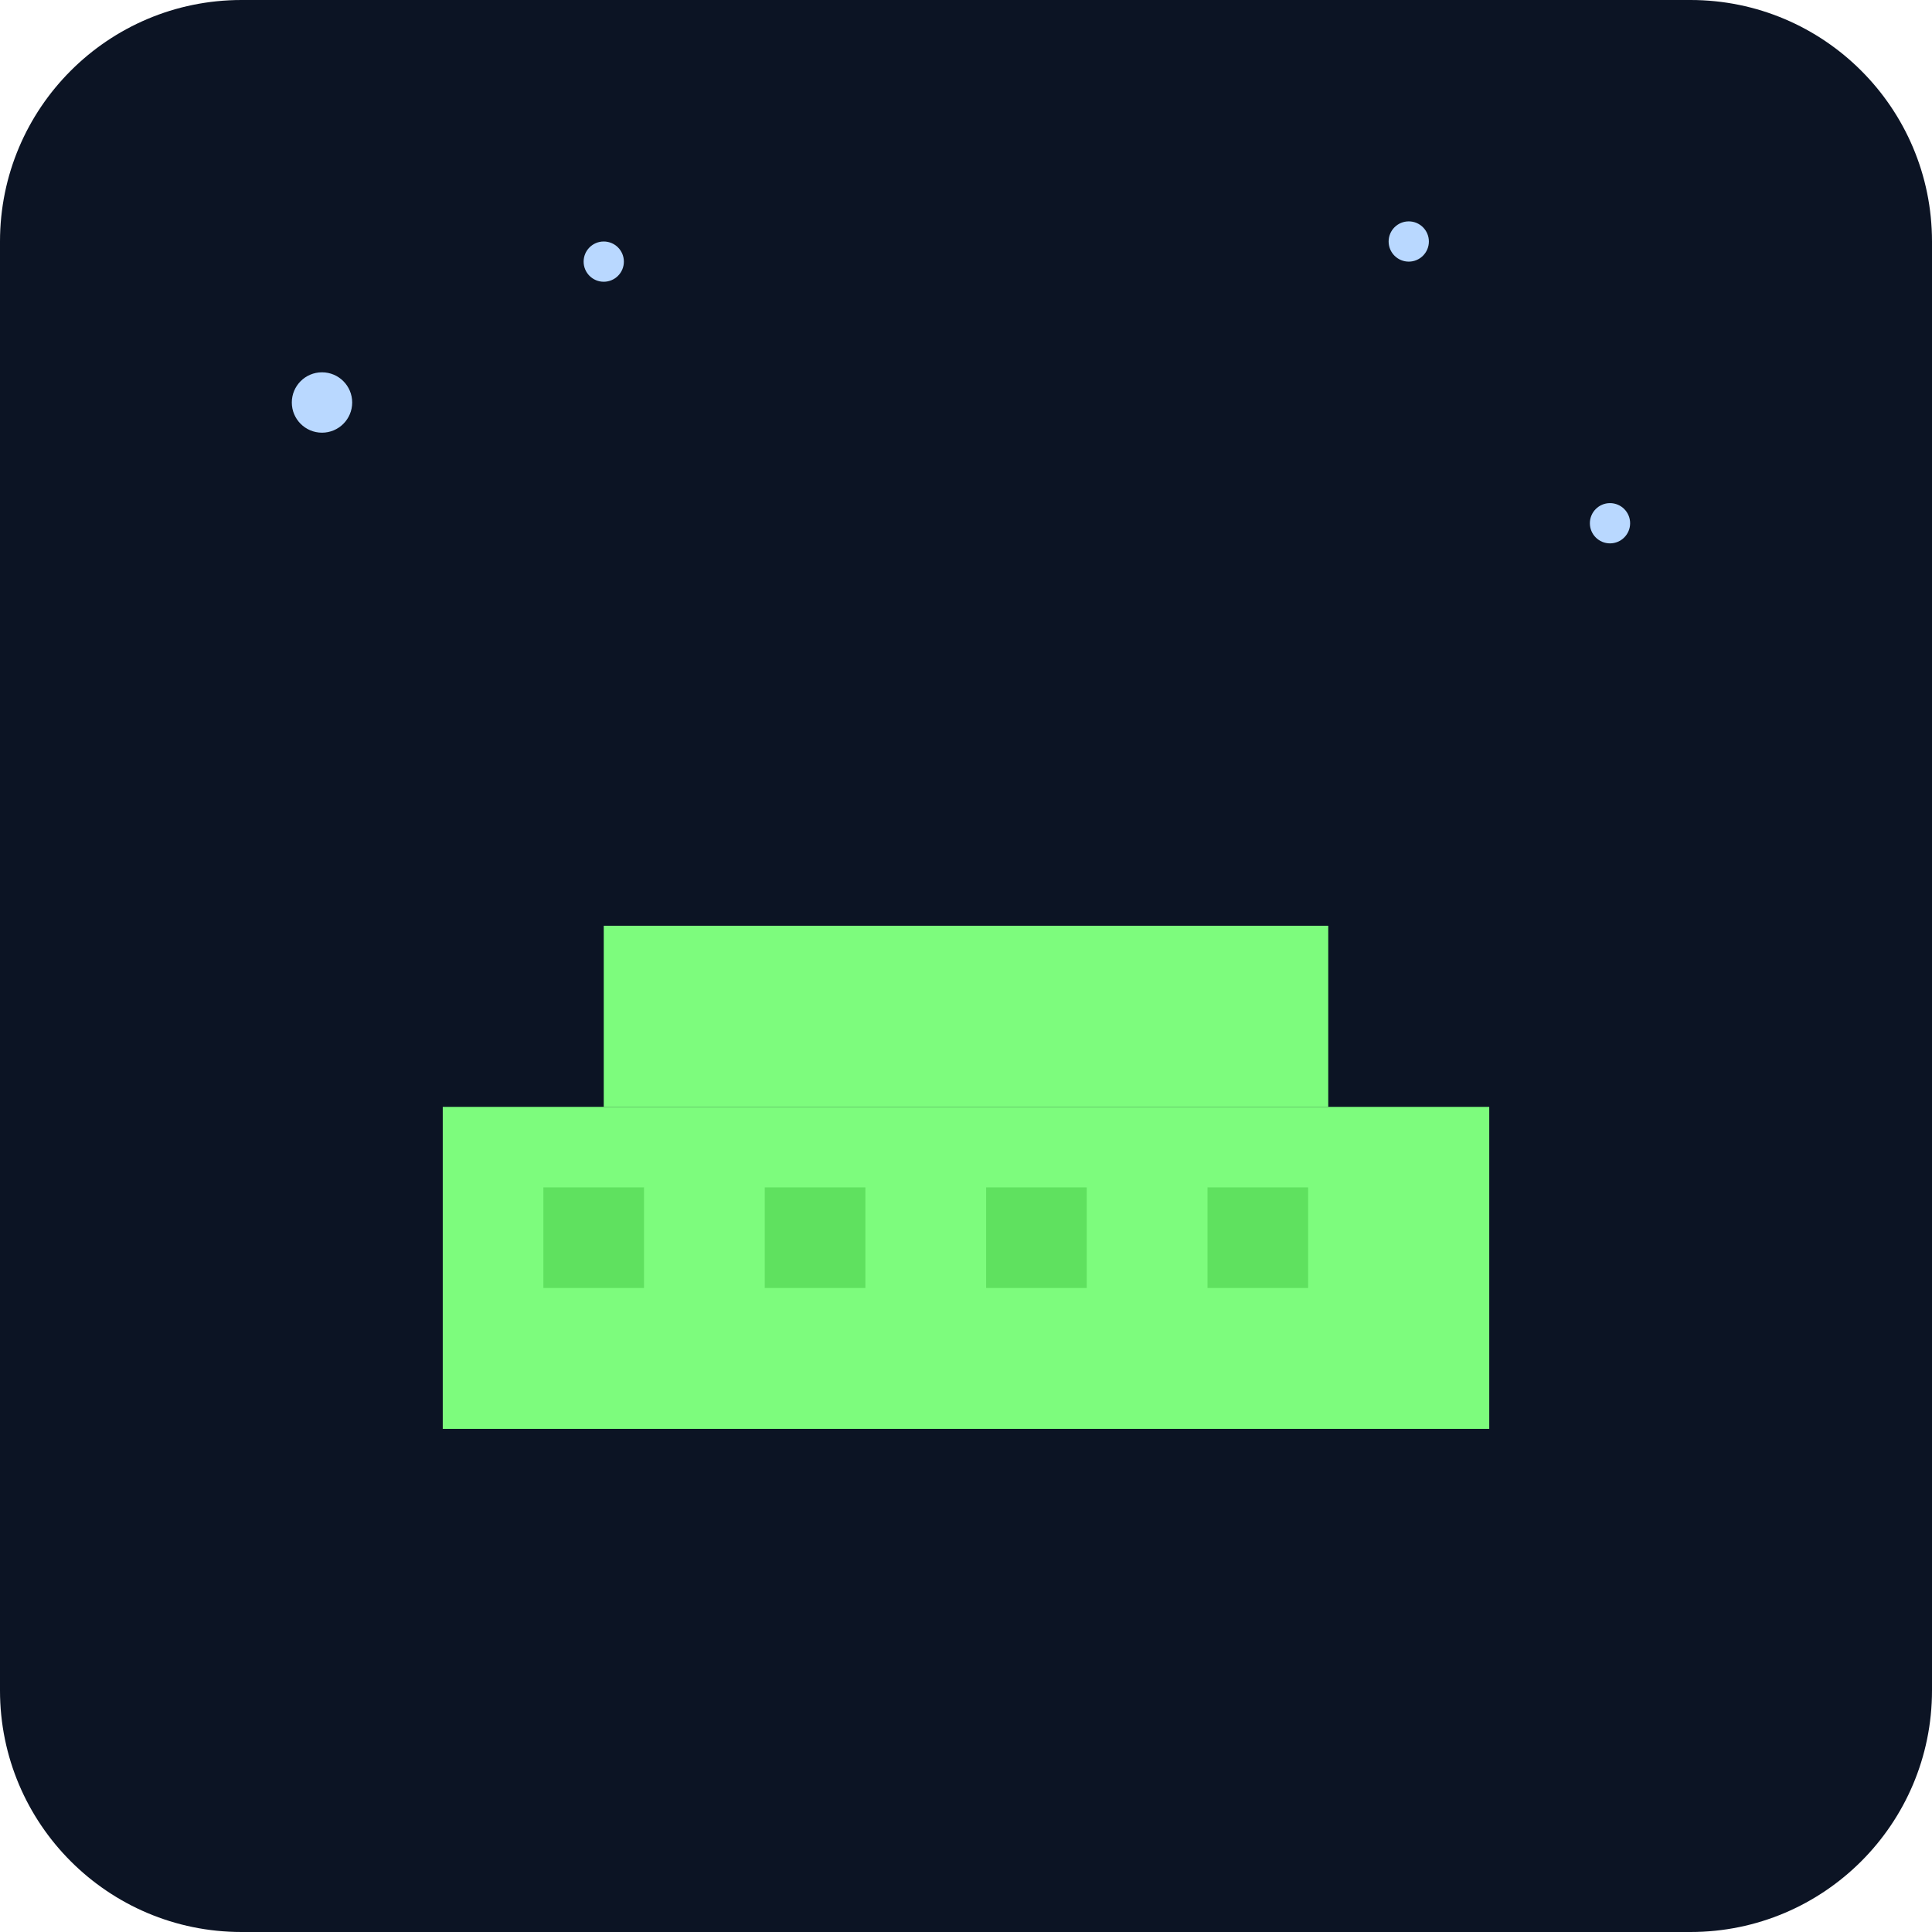
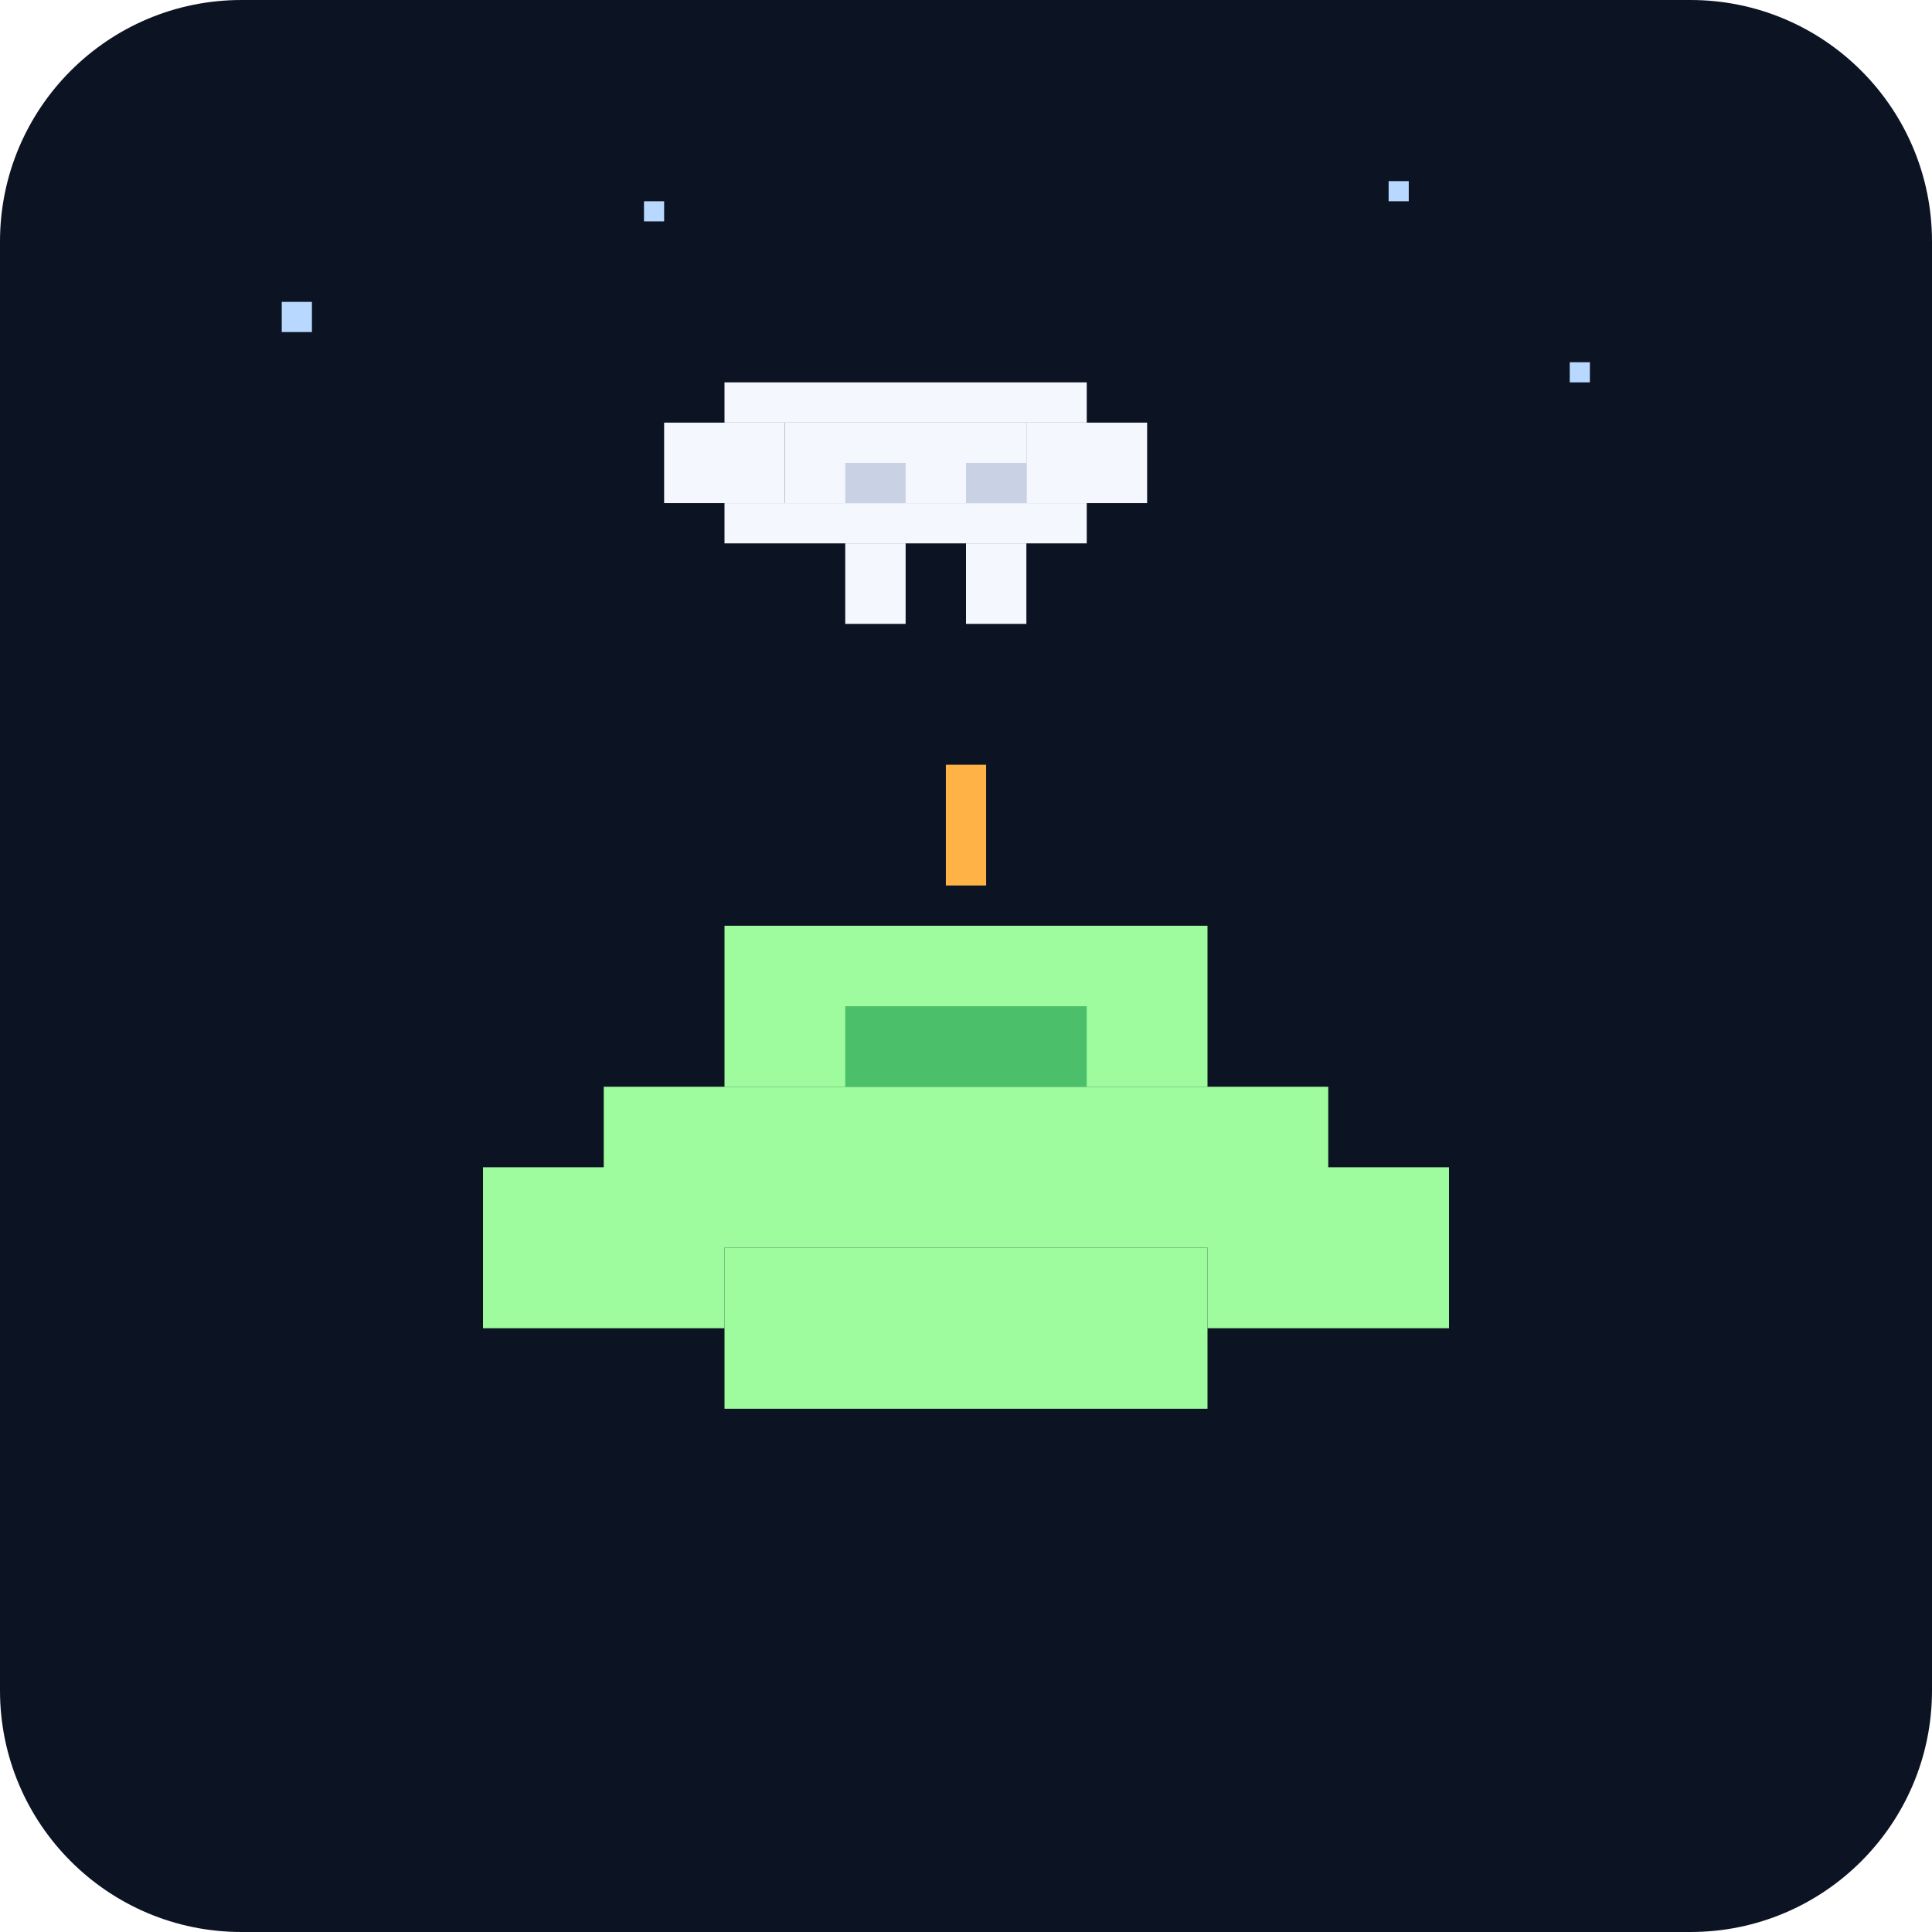
<svg xmlns="http://www.w3.org/2000/svg" width="192" height="192" viewBox="0 0 192 192">
  <rect width="192" height="192" rx="24" fill="#0c1424" />
-   <rect x="44" y="110" width="104" height="32" fill="#7dfc7d" />
-   <rect x="60" y="92" width="72" height="18" fill="#7dfc7d" />
-   <rect x="54" y="118" width="10" height="10" fill="#5fe15f" />
-   <rect x="76" y="118" width="10" height="10" fill="#5fe15f" />
-   <rect x="98" y="118" width="10" height="10" fill="#5fe15f" />
-   <rect x="120" y="118" width="10" height="10" fill="#5fe15f" />
-   <circle cx="32" cy="40" r="3" fill="#b9d8ff" />
-   <circle cx="160" cy="52" r="2" fill="#b9d8ff" />
-   <circle cx="140" cy="24" r="2" fill="#b9d8ff" />
-   <circle cx="60" cy="26" r="2" fill="#b9d8ff" />
+   <rect x="28" y="30" width="3" height="3" fill="#b9d8ff" />
+   <rect x="156" y="36" width="2" height="2" fill="#b9d8ff" />
+   <rect x="138" y="18" width="2" height="2" fill="#b9d8ff" />
+   <rect x="64" y="20" width="2" height="2" fill="#b9d8ff" />
+   <g fill="#f5f7ff">
+     <rect x="72" y="38" width="36" height="4" />
+     <rect x="66" y="42" width="12" height="8" />
+     <rect x="78" y="42" width="24" height="8" />
+     <rect x="102" y="42" width="12" height="8" />
+     <rect x="72" y="50" width="36" height="4" />
+     <rect x="84" y="54" width="6" height="8" />
+     <rect x="96" y="54" width="6" height="8" />
+   </g>
+   <g fill="#c9d2e5">
+     <rect x="84" y="46" width="6" height="4" />
+     <rect x="96" y="46" width="6" height="4" />
+   </g>
+   <g fill="#9efc9e">
+     <rect x="72" y="92" width="48" height="16" />
+     <rect x="60" y="108" width="72" height="16" />
+     <rect x="48" y="116" width="24" height="16" />
+     <rect x="120" y="116" width="24" height="16" />
+     <rect x="72" y="124" width="48" height="16" />
+   </g>
+   <g fill="#4bbf6a">
+     <rect x="84" y="100" width="12" height="8" />
+     <rect x="96" y="100" width="12" height="8" />
+   </g>
+   <rect x="94" y="76" width="4" height="12" fill="#ffb347" />
</svg>
